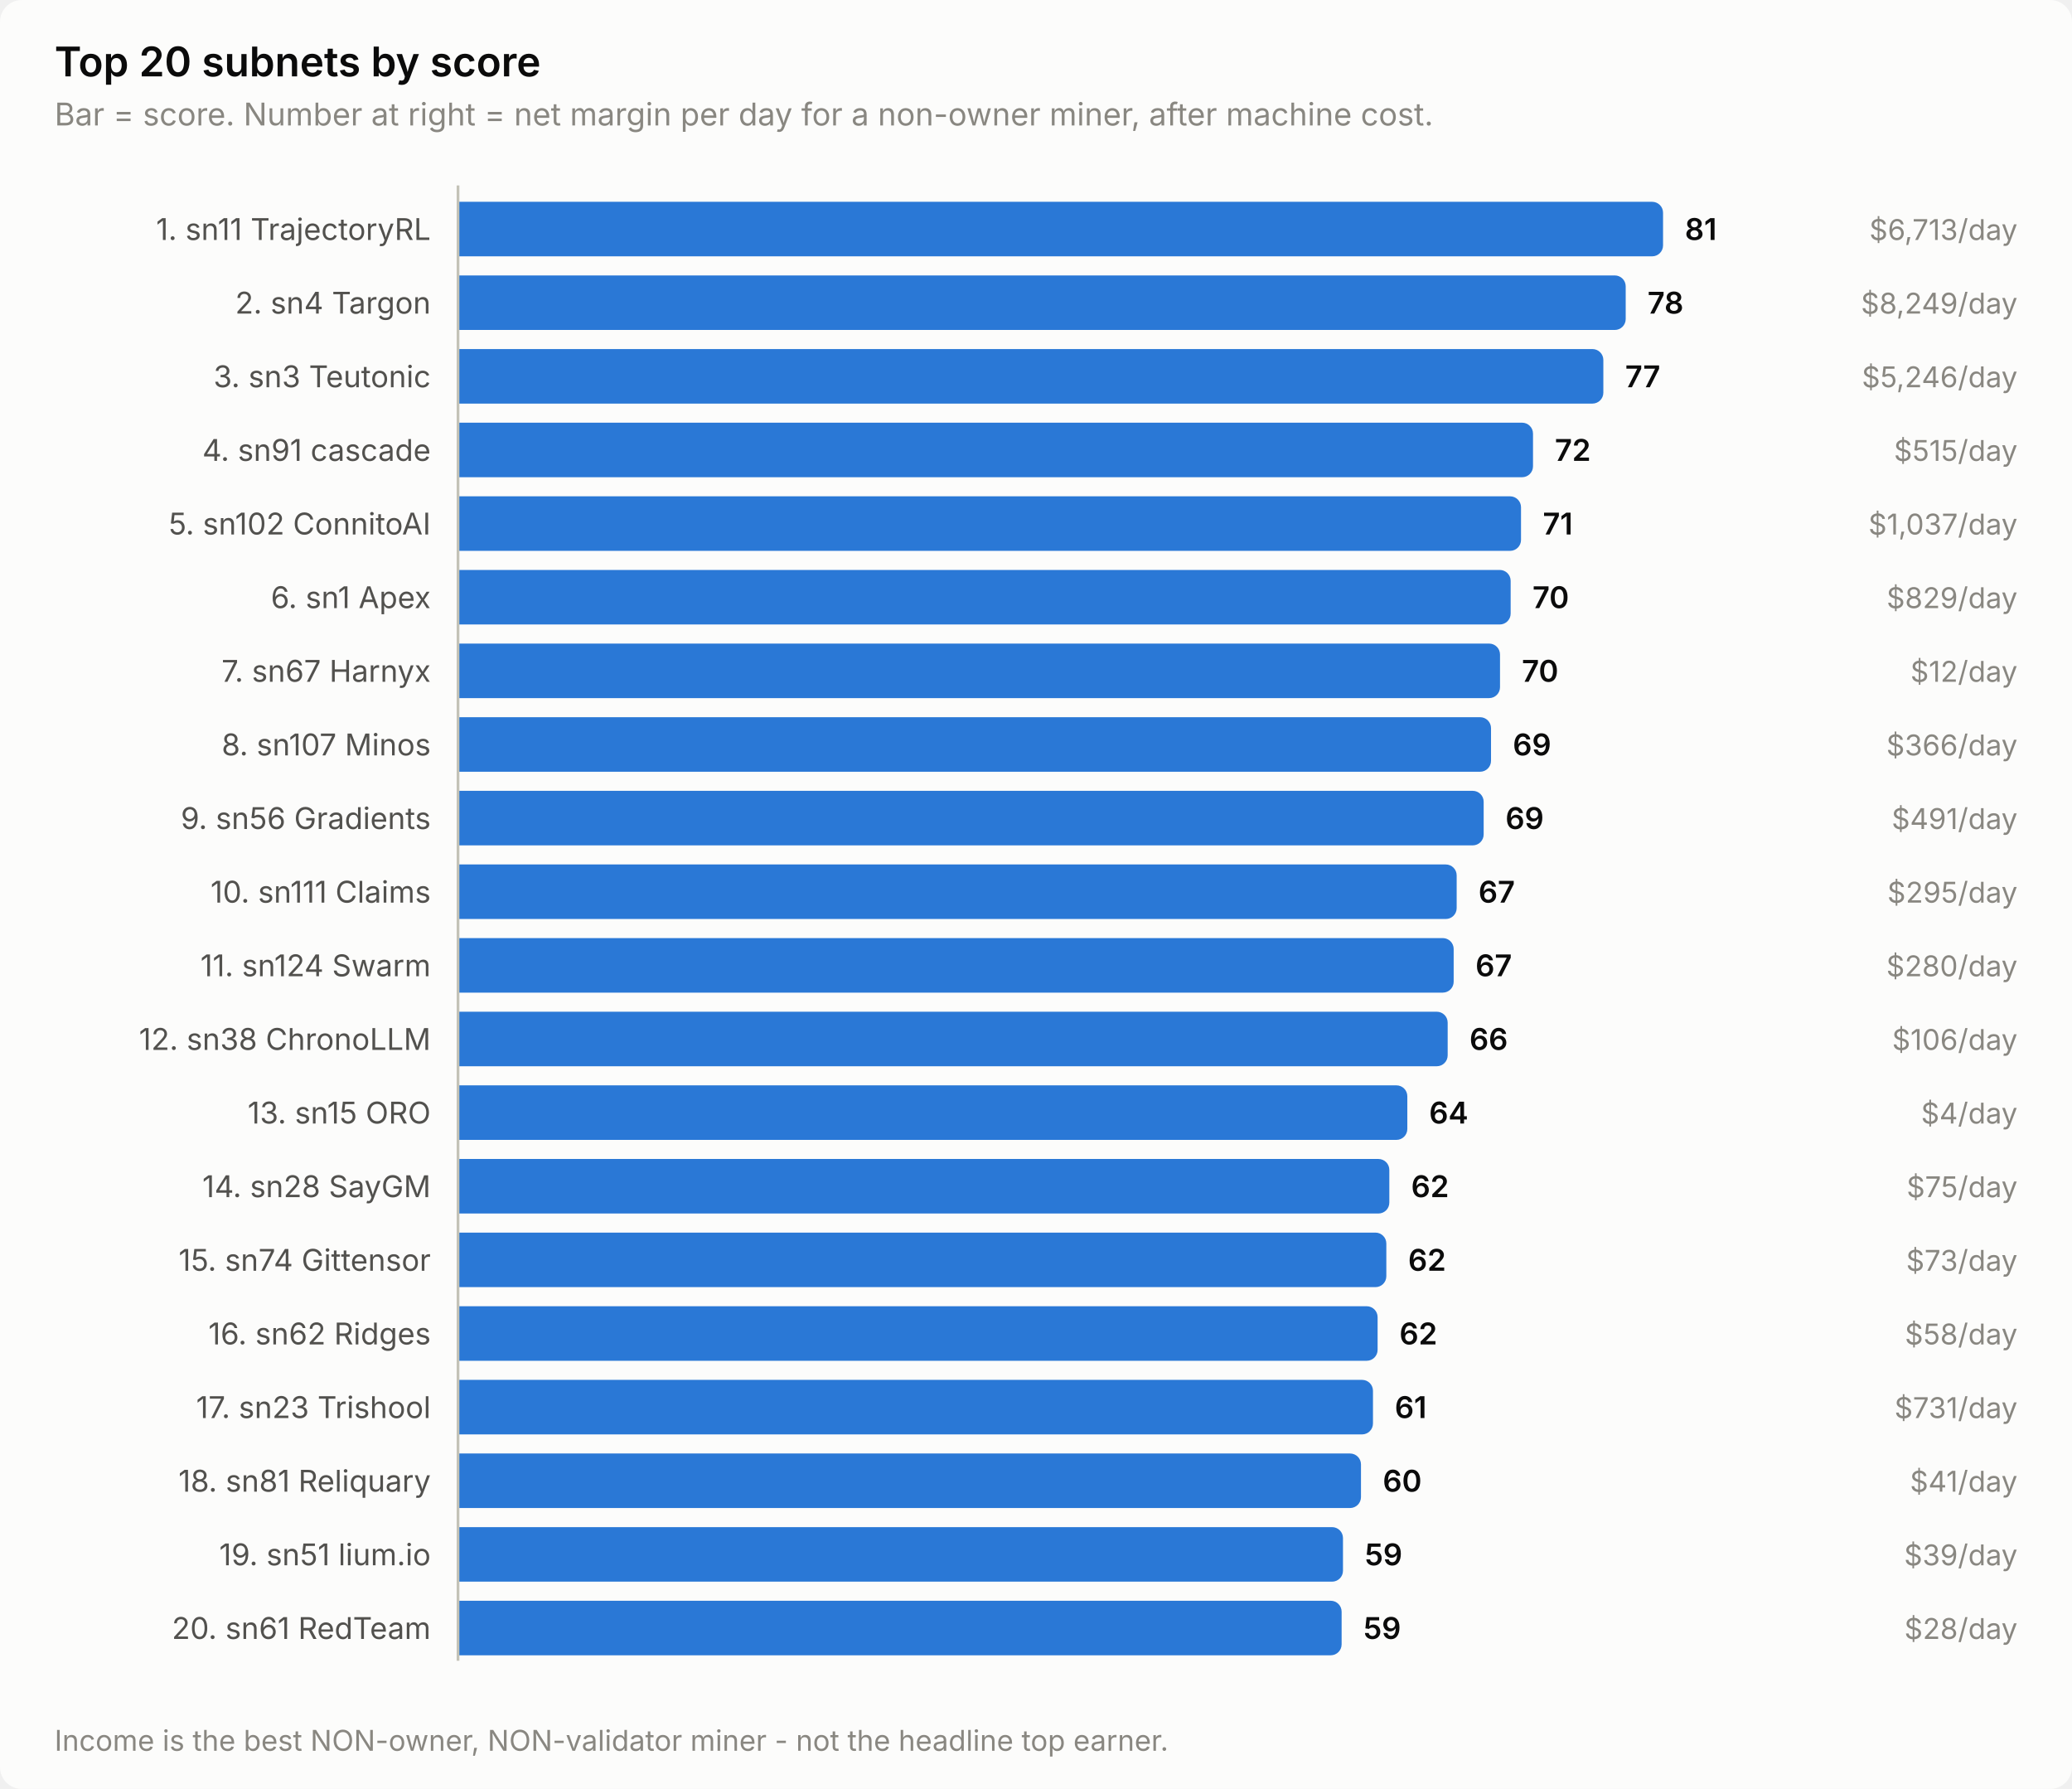
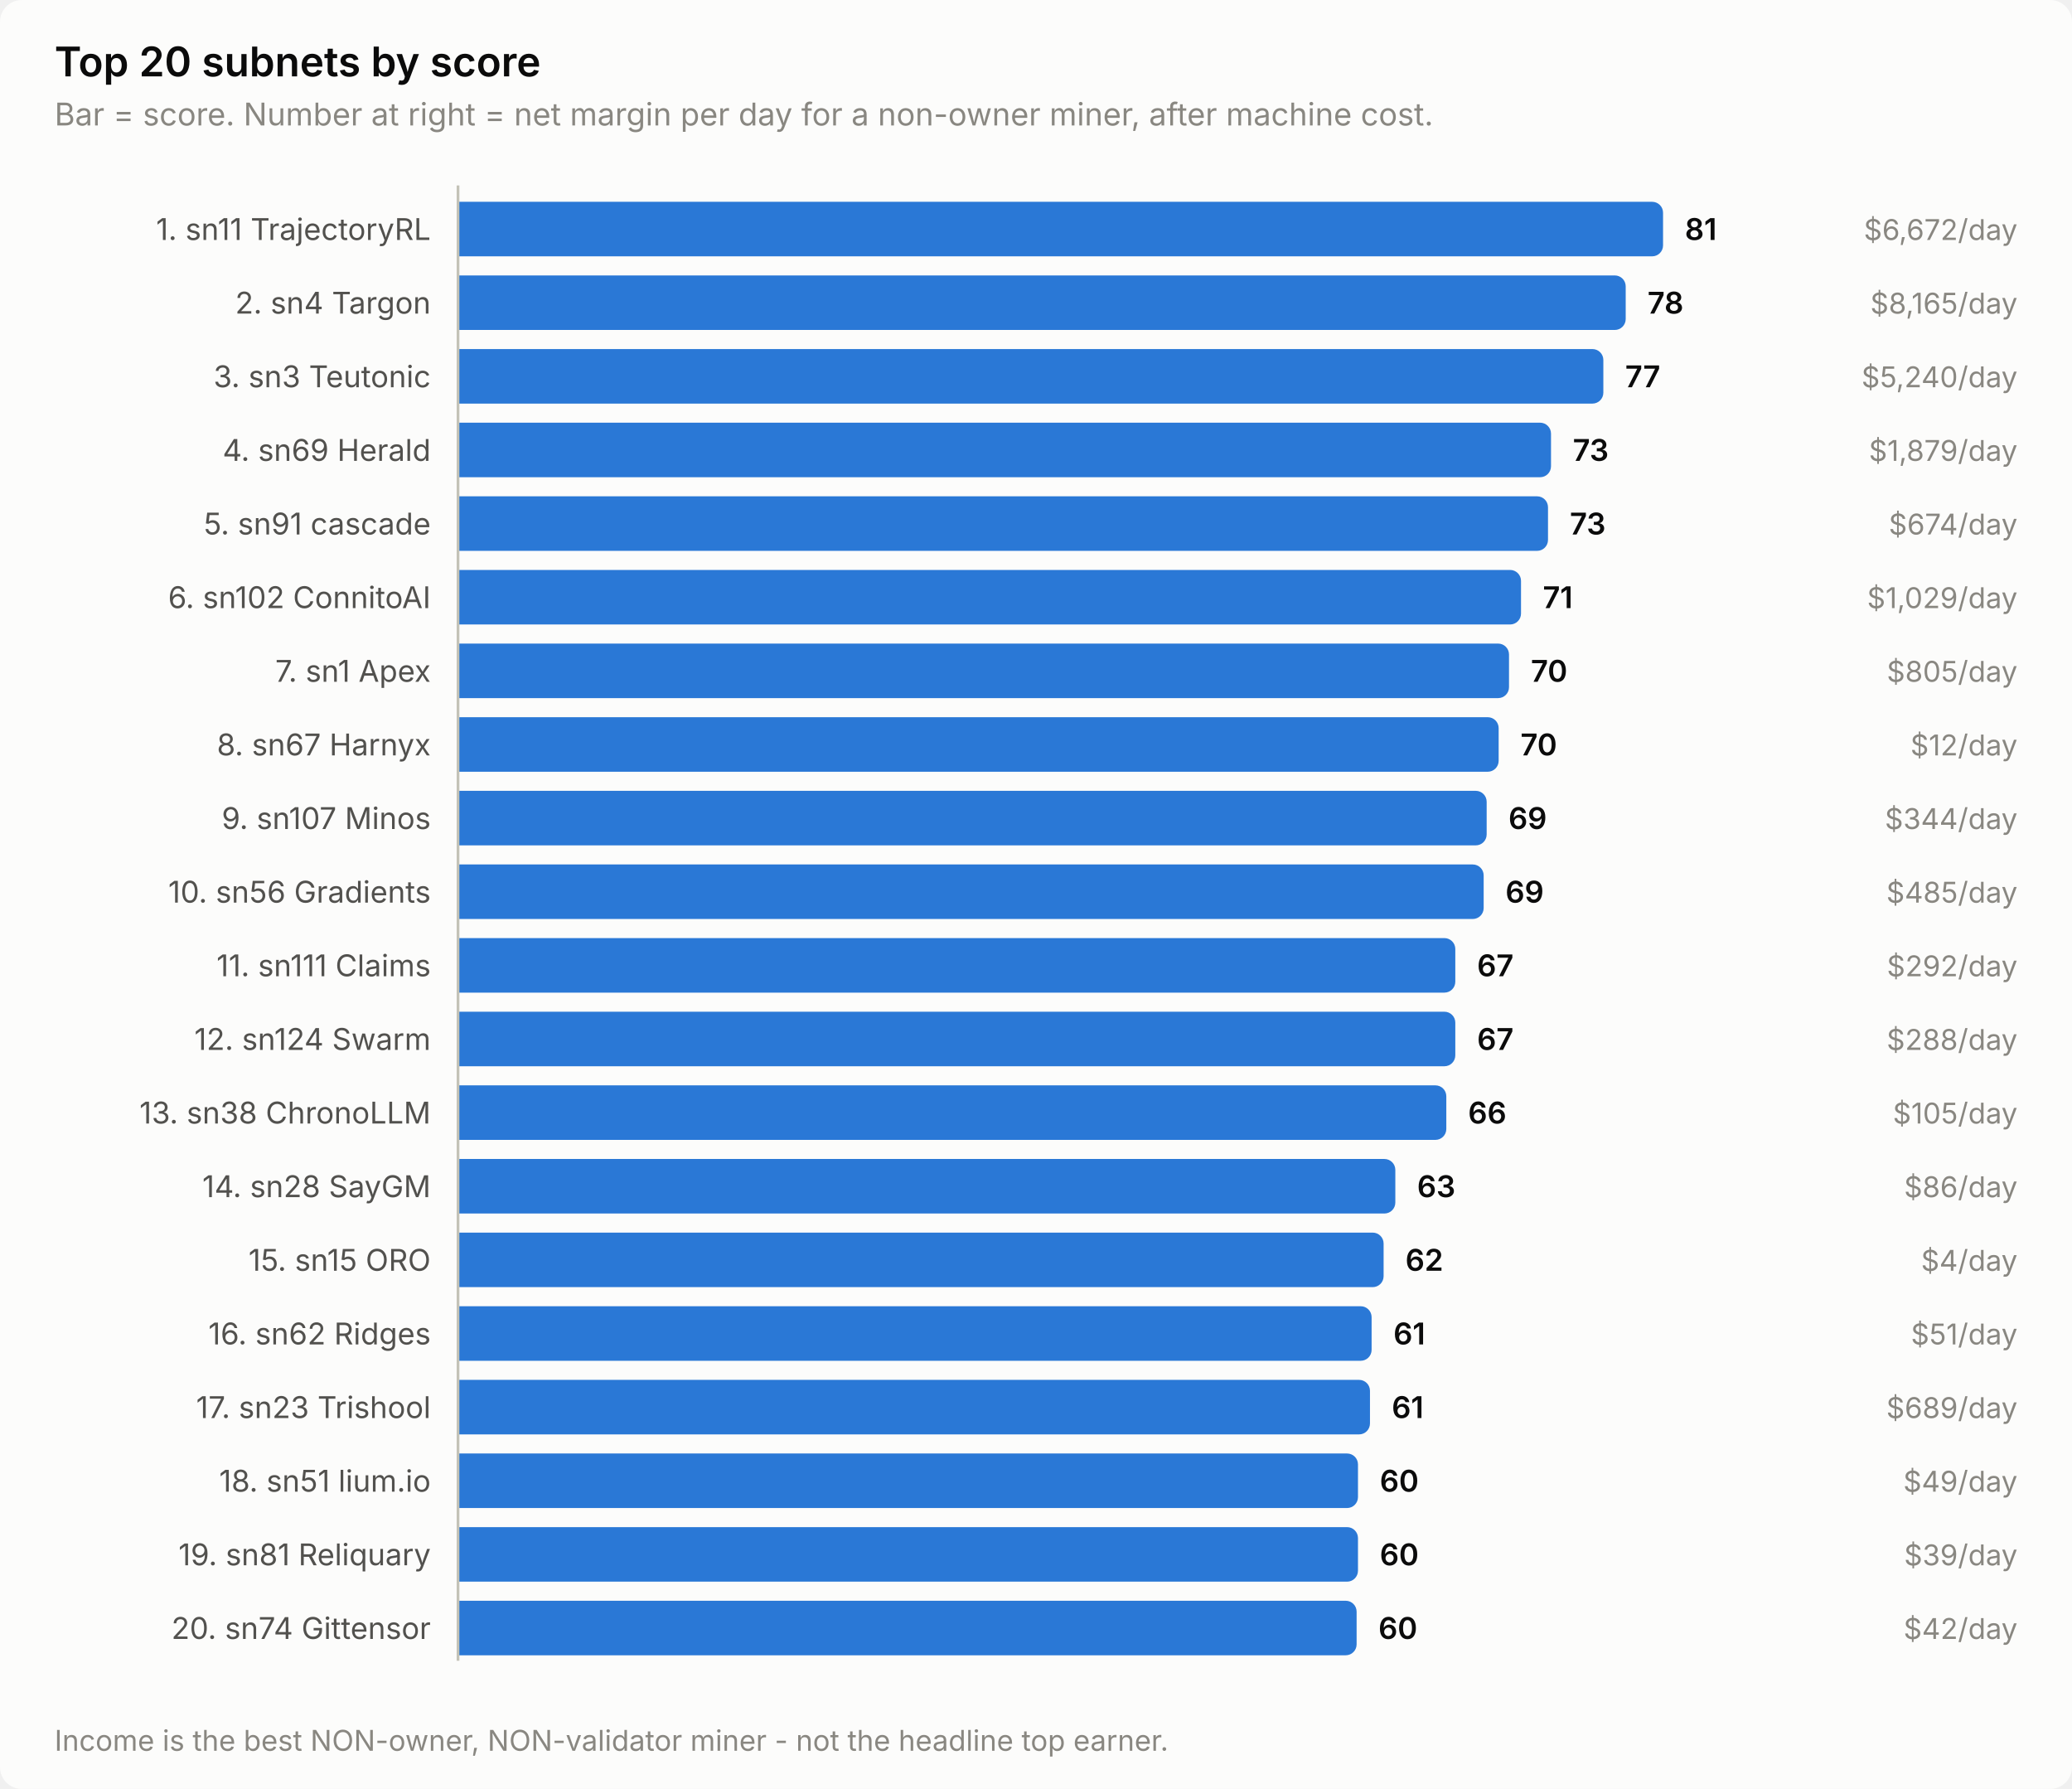
<svg xmlns="http://www.w3.org/2000/svg" width="760" height="656" viewBox="0 0 760 656" role="img" aria-label="Top 20 subnets by score">
  <style>
    text { font-family: system-ui, -apple-system, 'Segoe UI', sans-serif; }
    .t-title { font-size: 15px; font-weight: 600; }
    .t-sub { font-size: 11.5px; }
    .t-lab { font-size: 11px; }
    .t-val { font-size: 11px; font-weight: 600; font-variant-numeric: tabular-nums; }
    .t-tick { font-size: 10.5px; font-variant-numeric: tabular-nums; }

    .surface { fill: #fcfcfb; }
    .ink { fill: #0b0b0b; }
    .ink2 { fill: #52514e; }
    .muted { fill: #898781; }
    .grid { stroke: #e1e0d9; }
    .axis { stroke: #c3c2b7; }
    .accent { fill: #2a78d6; }
    .critical { fill: #d03b3b; }
    .deemph { fill: #d8d7d0; }

    @media (prefers-color-scheme: dark) {
      .surface { fill: #1a1a19; }
      .ink { fill: #ffffff; }
      .ink2 { fill: #c3c2b7; }
      .muted { fill: #898781; }
      .grid { stroke: #2c2c2a; }
      .axis { stroke: #383835; }
      .accent { fill: #3987e5; }
      .deemph { fill: #3a3a37; }
    }
</style>
  <rect class="surface" width="760" height="656" rx="8" />
  <text class="ink t-title" x="20" y="28">Top 20 subnets by score</text>
  <text class="muted t-sub" x="20" y="46">Bar = score. Number at right = net margin per day for a non-owner miner, after machine cost.</text>
  <text class="ink2 t-lab" x="158" y="88" text-anchor="end">1. sn11 TrajectoryRL</text>
  <path class="accent" d="M168.0,74.0 H606.0 a4.0,4.0 0 0 1 4.0,4.0 V90.0 a4.0,4.0 0 0 1 -4.0,4.0 H168.0 Z" />
  <text class="ink t-val" x="618.0" y="88">81</text>
-   <text class="muted t-tick" x="740" y="88" text-anchor="end">$6,713/day</text>
+   <text class="muted t-tick" x="740" y="88" text-anchor="end">$6,672/day</text>
  <text class="ink2 t-lab" x="158" y="115" text-anchor="end">2. sn4 Targon</text>
  <path class="accent" d="M168.0,101.0 H592.3 a4.0,4.0 0 0 1 4.0,4.0 V117.0 a4.0,4.0 0 0 1 -4.0,4.0 H168.0 Z" />
  <text class="ink t-val" x="604.3" y="115">78</text>
-   <text class="muted t-tick" x="740" y="115" text-anchor="end">$8,249/day</text>
+   <text class="muted t-tick" x="740" y="115" text-anchor="end">$8,165/day</text>
  <text class="ink2 t-lab" x="158" y="142" text-anchor="end">3. sn3 Teutonic</text>
  <path class="accent" d="M168.0,128.0 H584.1 a4.0,4.0 0 0 1 4.0,4.0 V144.0 a4.0,4.0 0 0 1 -4.0,4.0 H168.0 Z" />
  <text class="ink t-val" x="596.1" y="142">77</text>
-   <text class="muted t-tick" x="740" y="142" text-anchor="end">$5,246/day</text>
-   <text class="ink2 t-lab" x="158" y="169" text-anchor="end">4. sn91 cascade</text>
-   <path class="accent" d="M168.0,155.0 H558.3 a4.0,4.0 0 0 1 4.0,4.0 V171.0 a4.0,4.0 0 0 1 -4.0,4.0 H168.0 Z" />
-   <text class="ink t-val" x="570.3" y="169">72</text>
-   <text class="muted t-tick" x="740" y="169" text-anchor="end">$515/day</text>
-   <text class="ink2 t-lab" x="158" y="196" text-anchor="end">5. sn102 ConnitoAI</text>
-   <path class="accent" d="M168.0,182.0 H553.9 a4.0,4.0 0 0 1 4.0,4.0 V198.0 a4.0,4.0 0 0 1 -4.0,4.0 H168.0 Z" />
-   <text class="ink t-val" x="565.9" y="196">71</text>
-   <text class="muted t-tick" x="740" y="196" text-anchor="end">$1,037/day</text>
-   <text class="ink2 t-lab" x="158" y="223" text-anchor="end">6. sn1 Apex</text>
-   <path class="accent" d="M168.0,209.0 H550.1 a4.0,4.0 0 0 1 4.0,4.0 V225.0 a4.0,4.0 0 0 1 -4.0,4.0 H168.0 Z" />
-   <text class="ink t-val" x="562.1" y="223">70</text>
-   <text class="muted t-tick" x="740" y="223" text-anchor="end">$829/day</text>
-   <text class="ink2 t-lab" x="158" y="250" text-anchor="end">7. sn67 Harnyx</text>
-   <path class="accent" d="M168.0,236.0 H546.2 a4.0,4.0 0 0 1 4.0,4.0 V252.0 a4.0,4.0 0 0 1 -4.0,4.0 H168.0 Z" />
-   <text class="ink t-val" x="558.2" y="250">70</text>
-   <text class="muted t-tick" x="740" y="250" text-anchor="end">$12/day</text>
-   <text class="ink2 t-lab" x="158" y="277" text-anchor="end">8. sn107 Minos</text>
-   <path class="accent" d="M168.0,263.0 H542.9 a4.0,4.0 0 0 1 4.0,4.0 V279.0 a4.0,4.0 0 0 1 -4.0,4.0 H168.0 Z" />
-   <text class="ink t-val" x="554.9" y="277">69</text>
-   <text class="muted t-tick" x="740" y="277" text-anchor="end">$366/day</text>
-   <text class="ink2 t-lab" x="158" y="304" text-anchor="end">9. sn56 Gradients</text>
-   <path class="accent" d="M168.0,290.0 H540.2 a4.0,4.0 0 0 1 4.0,4.0 V306.0 a4.0,4.0 0 0 1 -4.0,4.0 H168.0 Z" />
-   <text class="ink t-val" x="552.2" y="304">69</text>
-   <text class="muted t-tick" x="740" y="304" text-anchor="end">$491/day</text>
-   <text class="ink2 t-lab" x="158" y="331" text-anchor="end">10. sn111 Claims</text>
-   <path class="accent" d="M168.0,317.0 H530.3 a4.0,4.0 0 0 1 4.0,4.0 V333.0 a4.0,4.0 0 0 1 -4.0,4.0 H168.0 Z" />
-   <text class="ink t-val" x="542.3" y="331">67</text>
-   <text class="muted t-tick" x="740" y="331" text-anchor="end">$295/day</text>
-   <text class="ink2 t-lab" x="158" y="358" text-anchor="end">11. sn124 Swarm</text>
-   <path class="accent" d="M168.0,344.0 H529.2 a4.0,4.0 0 0 1 4.0,4.0 V360.0 a4.0,4.0 0 0 1 -4.0,4.0 H168.0 Z" />
-   <text class="ink t-val" x="541.2" y="358">67</text>
-   <text class="muted t-tick" x="740" y="358" text-anchor="end">$280/day</text>
-   <text class="ink2 t-lab" x="158" y="385" text-anchor="end">12. sn38 ChronoLLM</text>
-   <path class="accent" d="M168.0,371.0 H527.0 a4.0,4.0 0 0 1 4.0,4.0 V387.0 a4.0,4.0 0 0 1 -4.0,4.0 H168.0 Z" />
-   <text class="ink t-val" x="539.0" y="385">66</text>
-   <text class="muted t-tick" x="740" y="385" text-anchor="end">$106/day</text>
-   <text class="ink2 t-lab" x="158" y="412" text-anchor="end">13. sn15 ORO</text>
-   <path class="accent" d="M168.0,398.0 H512.2 a4.0,4.0 0 0 1 4.0,4.0 V414.0 a4.0,4.0 0 0 1 -4.0,4.0 H168.0 Z" />
-   <text class="ink t-val" x="524.2" y="412">64</text>
-   <text class="muted t-tick" x="740" y="412" text-anchor="end">$4/day</text>
+   <text class="muted t-tick" x="740" y="142" text-anchor="end">$5,240/day</text>
+   <text class="ink2 t-lab" x="158" y="169" text-anchor="end">4. sn69 Herald</text>
+   <path class="accent" d="M168.0,155.0 H564.9 a4.0,4.0 0 0 1 4.0,4.0 V171.0 a4.0,4.0 0 0 1 -4.0,4.0 H168.0 Z" />
+   <text class="ink t-val" x="576.9" y="169">73</text>
+   <text class="muted t-tick" x="740" y="169" text-anchor="end">$1,879/day</text>
+   <text class="ink2 t-lab" x="158" y="196" text-anchor="end">5. sn91 cascade</text>
+   <path class="accent" d="M168.0,182.0 H563.8 a4.0,4.0 0 0 1 4.0,4.0 V198.0 a4.0,4.0 0 0 1 -4.0,4.0 H168.0 Z" />
+   <text class="ink t-val" x="575.8" y="196">73</text>
+   <text class="muted t-tick" x="740" y="196" text-anchor="end">$674/day</text>
+   <text class="ink2 t-lab" x="158" y="223" text-anchor="end">6. sn102 ConnitoAI</text>
+   <path class="accent" d="M168.0,209.0 H553.9 a4.0,4.0 0 0 1 4.0,4.0 V225.0 a4.0,4.0 0 0 1 -4.0,4.0 H168.0 Z" />
+   <text class="ink t-val" x="565.9" y="223">71</text>
+   <text class="muted t-tick" x="740" y="223" text-anchor="end">$1,029/day</text>
+   <text class="ink2 t-lab" x="158" y="250" text-anchor="end">7. sn1 Apex</text>
+   <path class="accent" d="M168.0,236.0 H549.5 a4.0,4.0 0 0 1 4.0,4.0 V252.0 a4.0,4.0 0 0 1 -4.0,4.0 H168.0 Z" />
+   <text class="ink t-val" x="561.5" y="250">70</text>
+   <text class="muted t-tick" x="740" y="250" text-anchor="end">$805/day</text>
+   <text class="ink2 t-lab" x="158" y="277" text-anchor="end">8. sn67 Harnyx</text>
+   <path class="accent" d="M168.0,263.0 H545.7 a4.0,4.0 0 0 1 4.0,4.0 V279.0 a4.0,4.0 0 0 1 -4.0,4.0 H168.0 Z" />
+   <text class="ink t-val" x="557.7" y="277">70</text>
+   <text class="muted t-tick" x="740" y="277" text-anchor="end">$12/day</text>
+   <text class="ink2 t-lab" x="158" y="304" text-anchor="end">9. sn107 Minos</text>
+   <path class="accent" d="M168.0,290.0 H541.3 a4.0,4.0 0 0 1 4.0,4.0 V306.0 a4.0,4.0 0 0 1 -4.0,4.0 H168.0 Z" />
+   <text class="ink t-val" x="553.3" y="304">69</text>
+   <text class="muted t-tick" x="740" y="304" text-anchor="end">$344/day</text>
+   <text class="ink2 t-lab" x="158" y="331" text-anchor="end">10. sn56 Gradients</text>
+   <path class="accent" d="M168.0,317.0 H540.2 a4.0,4.0 0 0 1 4.0,4.0 V333.0 a4.0,4.0 0 0 1 -4.0,4.0 H168.0 Z" />
+   <text class="ink t-val" x="552.2" y="331">69</text>
+   <text class="muted t-tick" x="740" y="331" text-anchor="end">$485/day</text>
+   <text class="ink2 t-lab" x="158" y="358" text-anchor="end">11. sn111 Claims</text>
+   <path class="accent" d="M168.0,344.0 H529.8 a4.0,4.0 0 0 1 4.0,4.0 V360.0 a4.0,4.0 0 0 1 -4.0,4.0 H168.0 Z" />
+   <text class="ink t-val" x="541.8" y="358">67</text>
+   <text class="muted t-tick" x="740" y="358" text-anchor="end">$292/day</text>
+   <text class="ink2 t-lab" x="158" y="385" text-anchor="end">12. sn124 Swarm</text>
+   <path class="accent" d="M168.0,371.0 H529.8 a4.0,4.0 0 0 1 4.0,4.0 V387.0 a4.0,4.0 0 0 1 -4.0,4.0 H168.0 Z" />
+   <text class="ink t-val" x="541.8" y="385">67</text>
+   <text class="muted t-tick" x="740" y="385" text-anchor="end">$288/day</text>
+   <text class="ink2 t-lab" x="158" y="412" text-anchor="end">13. sn38 ChronoLLM</text>
+   <path class="accent" d="M168.0,398.0 H526.5 a4.0,4.0 0 0 1 4.0,4.0 V414.0 a4.0,4.0 0 0 1 -4.0,4.0 H168.0 Z" />
+   <text class="ink t-val" x="538.5" y="412">66</text>
+   <text class="muted t-tick" x="740" y="412" text-anchor="end">$105/day</text>
  <text class="ink2 t-lab" x="158" y="439" text-anchor="end">14. sn28 SayGM</text>
-   <path class="accent" d="M168.0,425.0 H505.6 a4.0,4.0 0 0 1 4.0,4.0 V441.0 a4.0,4.0 0 0 1 -4.0,4.0 H168.0 Z" />
-   <text class="ink t-val" x="517.6" y="439">62</text>
-   <text class="muted t-tick" x="740" y="439" text-anchor="end">$75/day</text>
-   <text class="ink2 t-lab" x="158" y="466" text-anchor="end">15. sn74 Gittensor</text>
-   <path class="accent" d="M168.0,452.0 H504.5 a4.0,4.0 0 0 1 4.0,4.0 V468.0 a4.0,4.0 0 0 1 -4.0,4.0 H168.0 Z" />
-   <text class="ink t-val" x="516.5" y="466">62</text>
-   <text class="muted t-tick" x="740" y="466" text-anchor="end">$73/day</text>
+   <path class="accent" d="M168.0,425.0 H507.8 a4.0,4.0 0 0 1 4.0,4.0 V441.0 a4.0,4.0 0 0 1 -4.0,4.0 H168.0 Z" />
+   <text class="ink t-val" x="519.8" y="439">63</text>
+   <text class="muted t-tick" x="740" y="439" text-anchor="end">$86/day</text>
+   <text class="ink2 t-lab" x="158" y="466" text-anchor="end">15. sn15 ORO</text>
+   <path class="accent" d="M168.0,452.0 H503.5 a4.0,4.0 0 0 1 4.0,4.0 V468.0 a4.0,4.0 0 0 1 -4.0,4.0 H168.0 Z" />
+   <text class="ink t-val" x="515.5" y="466">62</text>
+   <text class="muted t-tick" x="740" y="466" text-anchor="end">$4/day</text>
  <text class="ink2 t-lab" x="158" y="493" text-anchor="end">16. sn62 Ridges</text>
-   <path class="accent" d="M168.0,479.0 H501.3 a4.0,4.0 0 0 1 4.0,4.0 V495.0 a4.0,4.0 0 0 1 -4.0,4.0 H168.0 Z" />
-   <text class="ink t-val" x="513.3" y="493">62</text>
-   <text class="muted t-tick" x="740" y="493" text-anchor="end">$58/day</text>
+   <path class="accent" d="M168.0,479.0 H499.1 a4.0,4.0 0 0 1 4.0,4.0 V495.0 a4.0,4.0 0 0 1 -4.0,4.0 H168.0 Z" />
+   <text class="ink t-val" x="511.1" y="493">61</text>
+   <text class="muted t-tick" x="740" y="493" text-anchor="end">$51/day</text>
  <text class="ink2 t-lab" x="158" y="520" text-anchor="end">17. sn23 Trishool</text>
-   <path class="accent" d="M168.0,506.0 H499.6 a4.0,4.0 0 0 1 4.0,4.0 V522.0 a4.0,4.0 0 0 1 -4.0,4.0 H168.0 Z" />
-   <text class="ink t-val" x="511.6" y="520">61</text>
-   <text class="muted t-tick" x="740" y="520" text-anchor="end">$731/day</text>
-   <text class="ink2 t-lab" x="158" y="547" text-anchor="end">18. sn81 Reliquary</text>
-   <path class="accent" d="M168.0,533.0 H495.2 a4.0,4.0 0 0 1 4.0,4.0 V549.0 a4.0,4.0 0 0 1 -4.0,4.0 H168.0 Z" />
-   <text class="ink t-val" x="507.2" y="547">60</text>
-   <text class="muted t-tick" x="740" y="547" text-anchor="end">$41/day</text>
-   <text class="ink2 t-lab" x="158" y="574" text-anchor="end">19. sn51 lium.io</text>
-   <path class="accent" d="M168.0,560.0 H488.6 a4.0,4.0 0 0 1 4.0,4.0 V576.0 a4.0,4.0 0 0 1 -4.0,4.0 H168.0 Z" />
-   <text class="ink t-val" x="500.6" y="574">59</text>
+   <path class="accent" d="M168.0,506.0 H498.5 a4.0,4.0 0 0 1 4.0,4.0 V522.0 a4.0,4.0 0 0 1 -4.0,4.0 H168.0 Z" />
+   <text class="ink t-val" x="510.5" y="520">61</text>
+   <text class="muted t-tick" x="740" y="520" text-anchor="end">$689/day</text>
+   <text class="ink2 t-lab" x="158" y="547" text-anchor="end">18. sn51 lium.io</text>
+   <path class="accent" d="M168.0,533.0 H494.1 a4.0,4.0 0 0 1 4.0,4.0 V549.0 a4.0,4.0 0 0 1 -4.0,4.0 H168.0 Z" />
+   <text class="ink t-val" x="506.1" y="547">60</text>
+   <text class="muted t-tick" x="740" y="547" text-anchor="end">$49/day</text>
+   <text class="ink2 t-lab" x="158" y="574" text-anchor="end">19. sn81 Reliquary</text>
+   <path class="accent" d="M168.0,560.0 H494.1 a4.0,4.0 0 0 1 4.0,4.0 V576.0 a4.0,4.0 0 0 1 -4.0,4.0 H168.0 Z" />
+   <text class="ink t-val" x="506.1" y="574">60</text>
  <text class="muted t-tick" x="740" y="574" text-anchor="end">$39/day</text>
-   <text class="ink2 t-lab" x="158" y="601" text-anchor="end">20. sn61 RedTeam</text>
-   <path class="accent" d="M168.0,587.0 H488.1 a4.0,4.0 0 0 1 4.0,4.0 V603.0 a4.0,4.0 0 0 1 -4.0,4.0 H168.0 Z" />
-   <text class="ink t-val" x="500.1" y="601">59</text>
-   <text class="muted t-tick" x="740" y="601" text-anchor="end">$28/day</text>
+   <text class="ink2 t-lab" x="158" y="601" text-anchor="end">20. sn74 Gittensor</text>
+   <path class="accent" d="M168.0,587.0 H493.6 a4.0,4.0 0 0 1 4.0,4.0 V603.0 a4.0,4.0 0 0 1 -4.0,4.0 H168.0 Z" />
+   <text class="ink t-val" x="505.6" y="601">60</text>
+   <text class="muted t-tick" x="740" y="601" text-anchor="end">$42/day</text>
  <line class="axis" x1="168" y1="68" x2="168" y2="609" stroke-width="1" />
  <text class="muted t-tick" x="20" y="642">Income is the best NON-owner, NON-validator miner - not the headline top earner.</text>
</svg>
